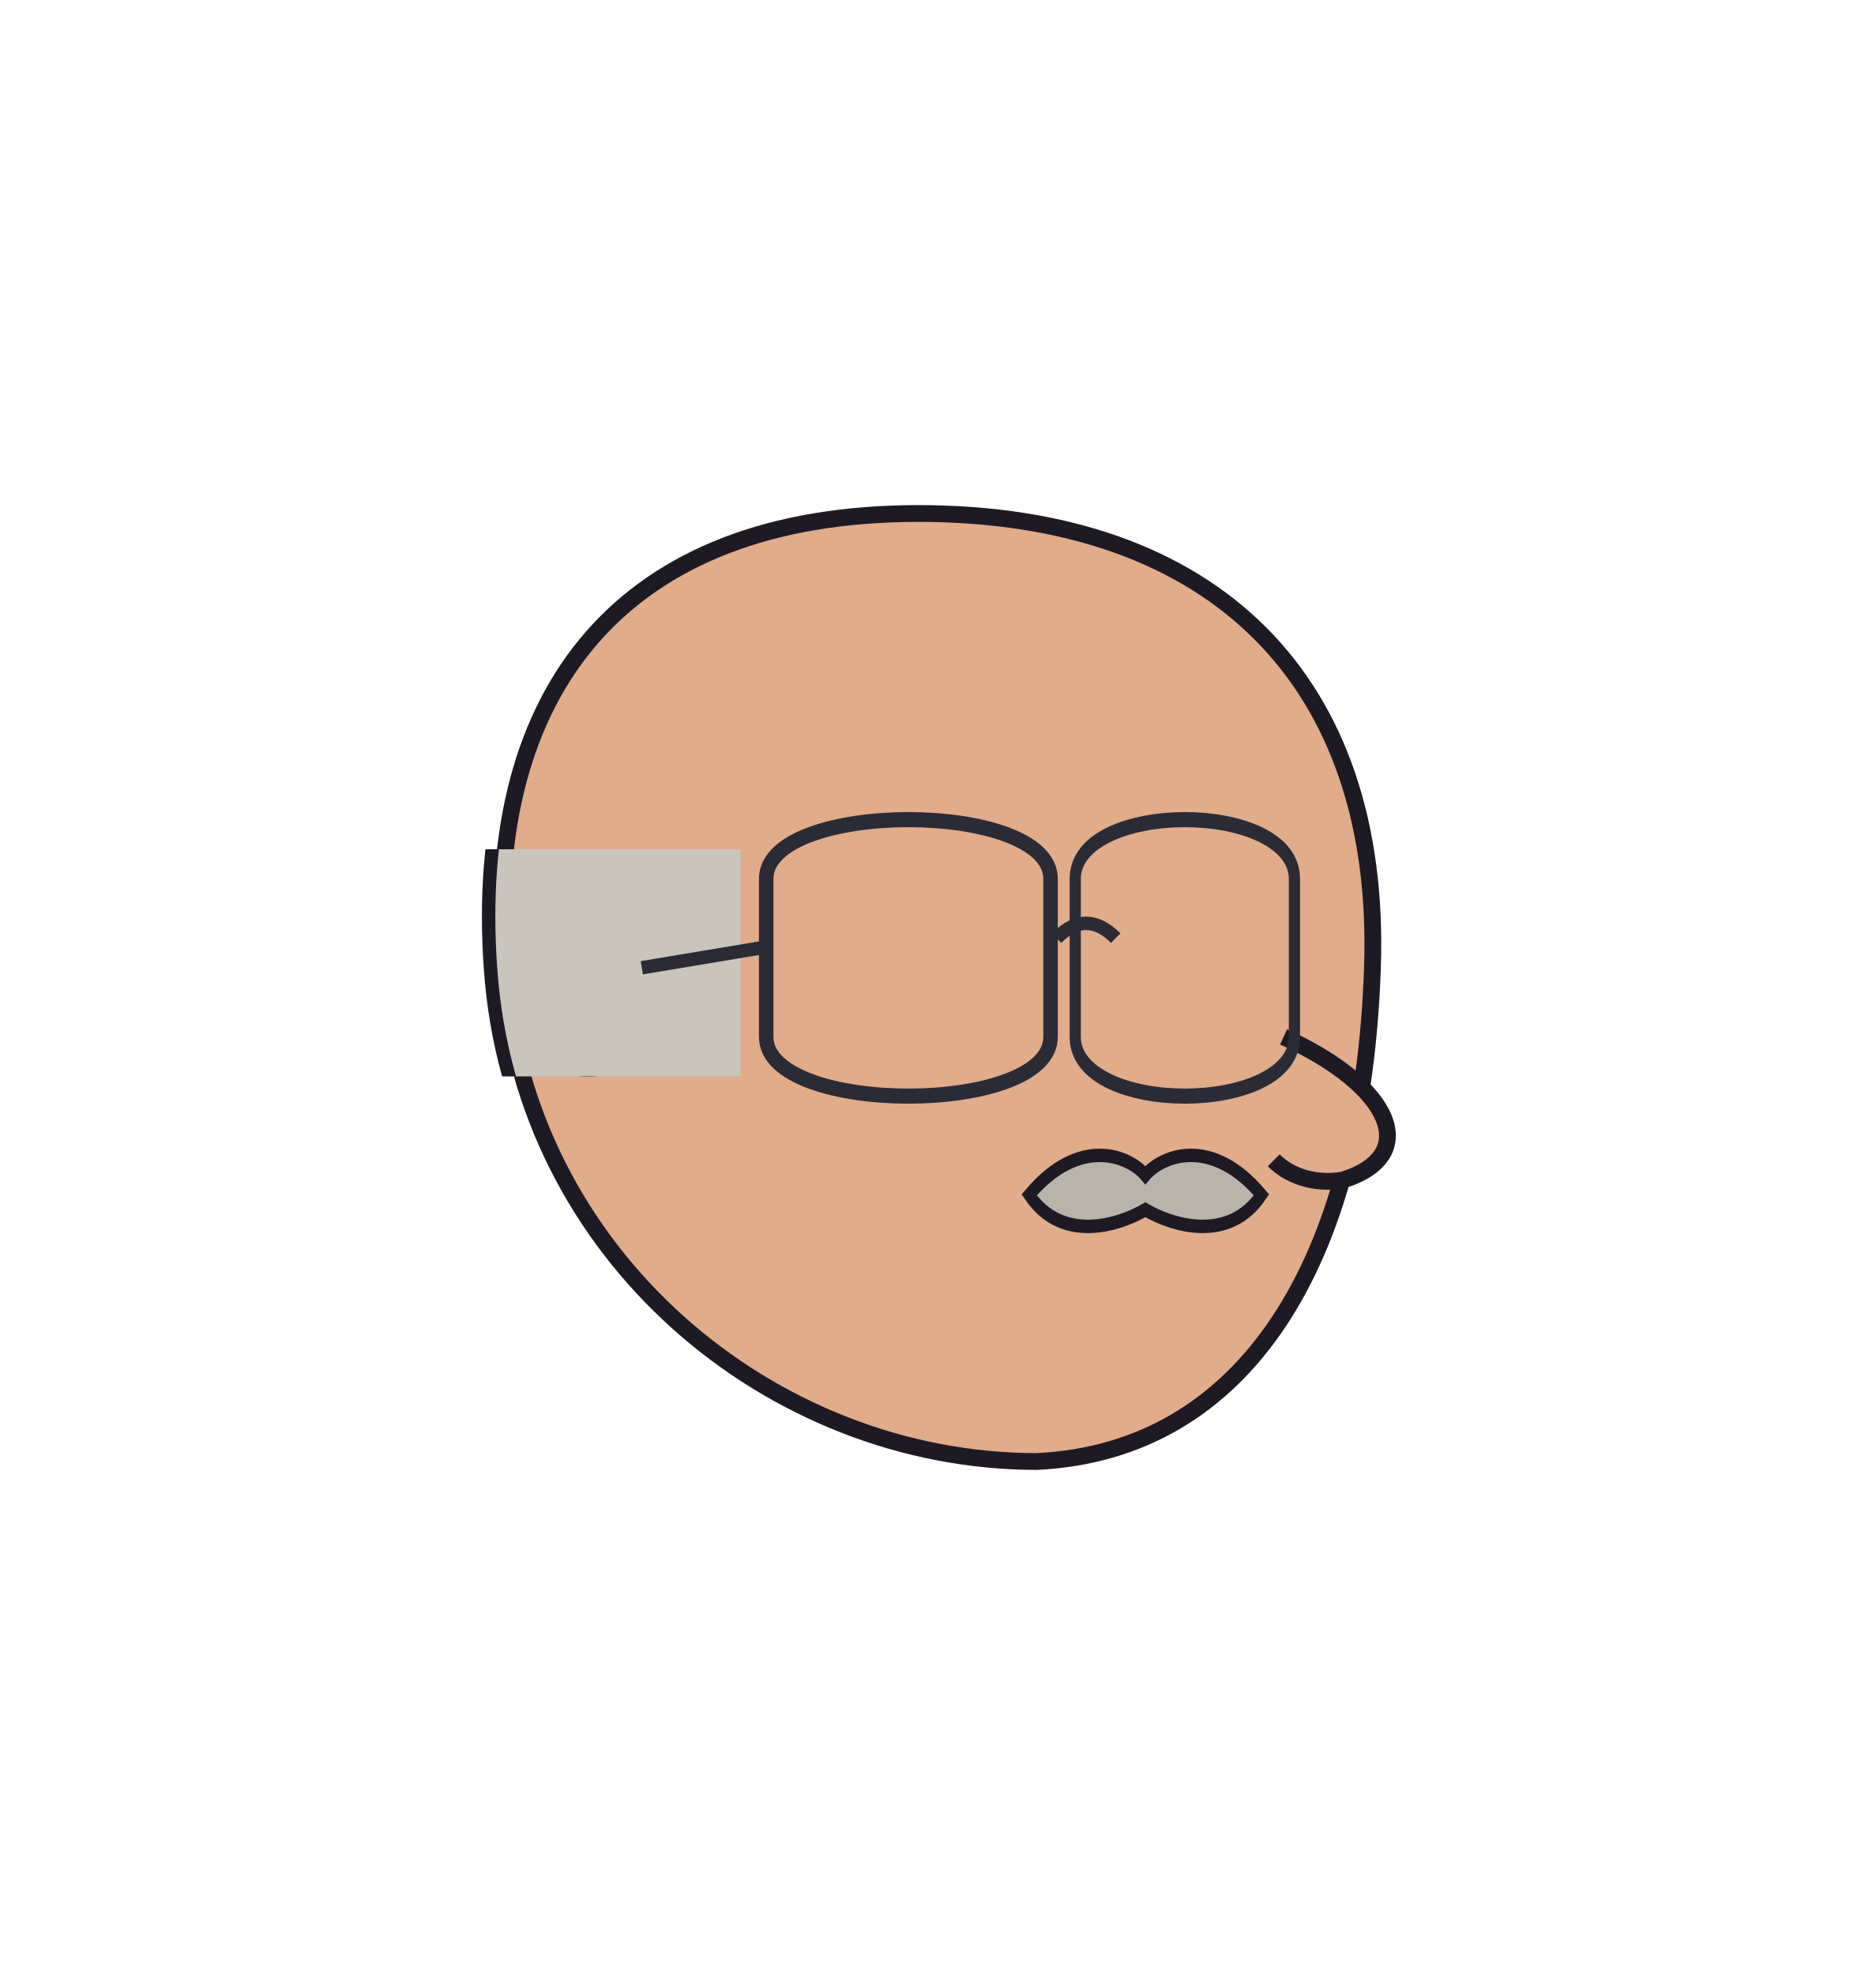
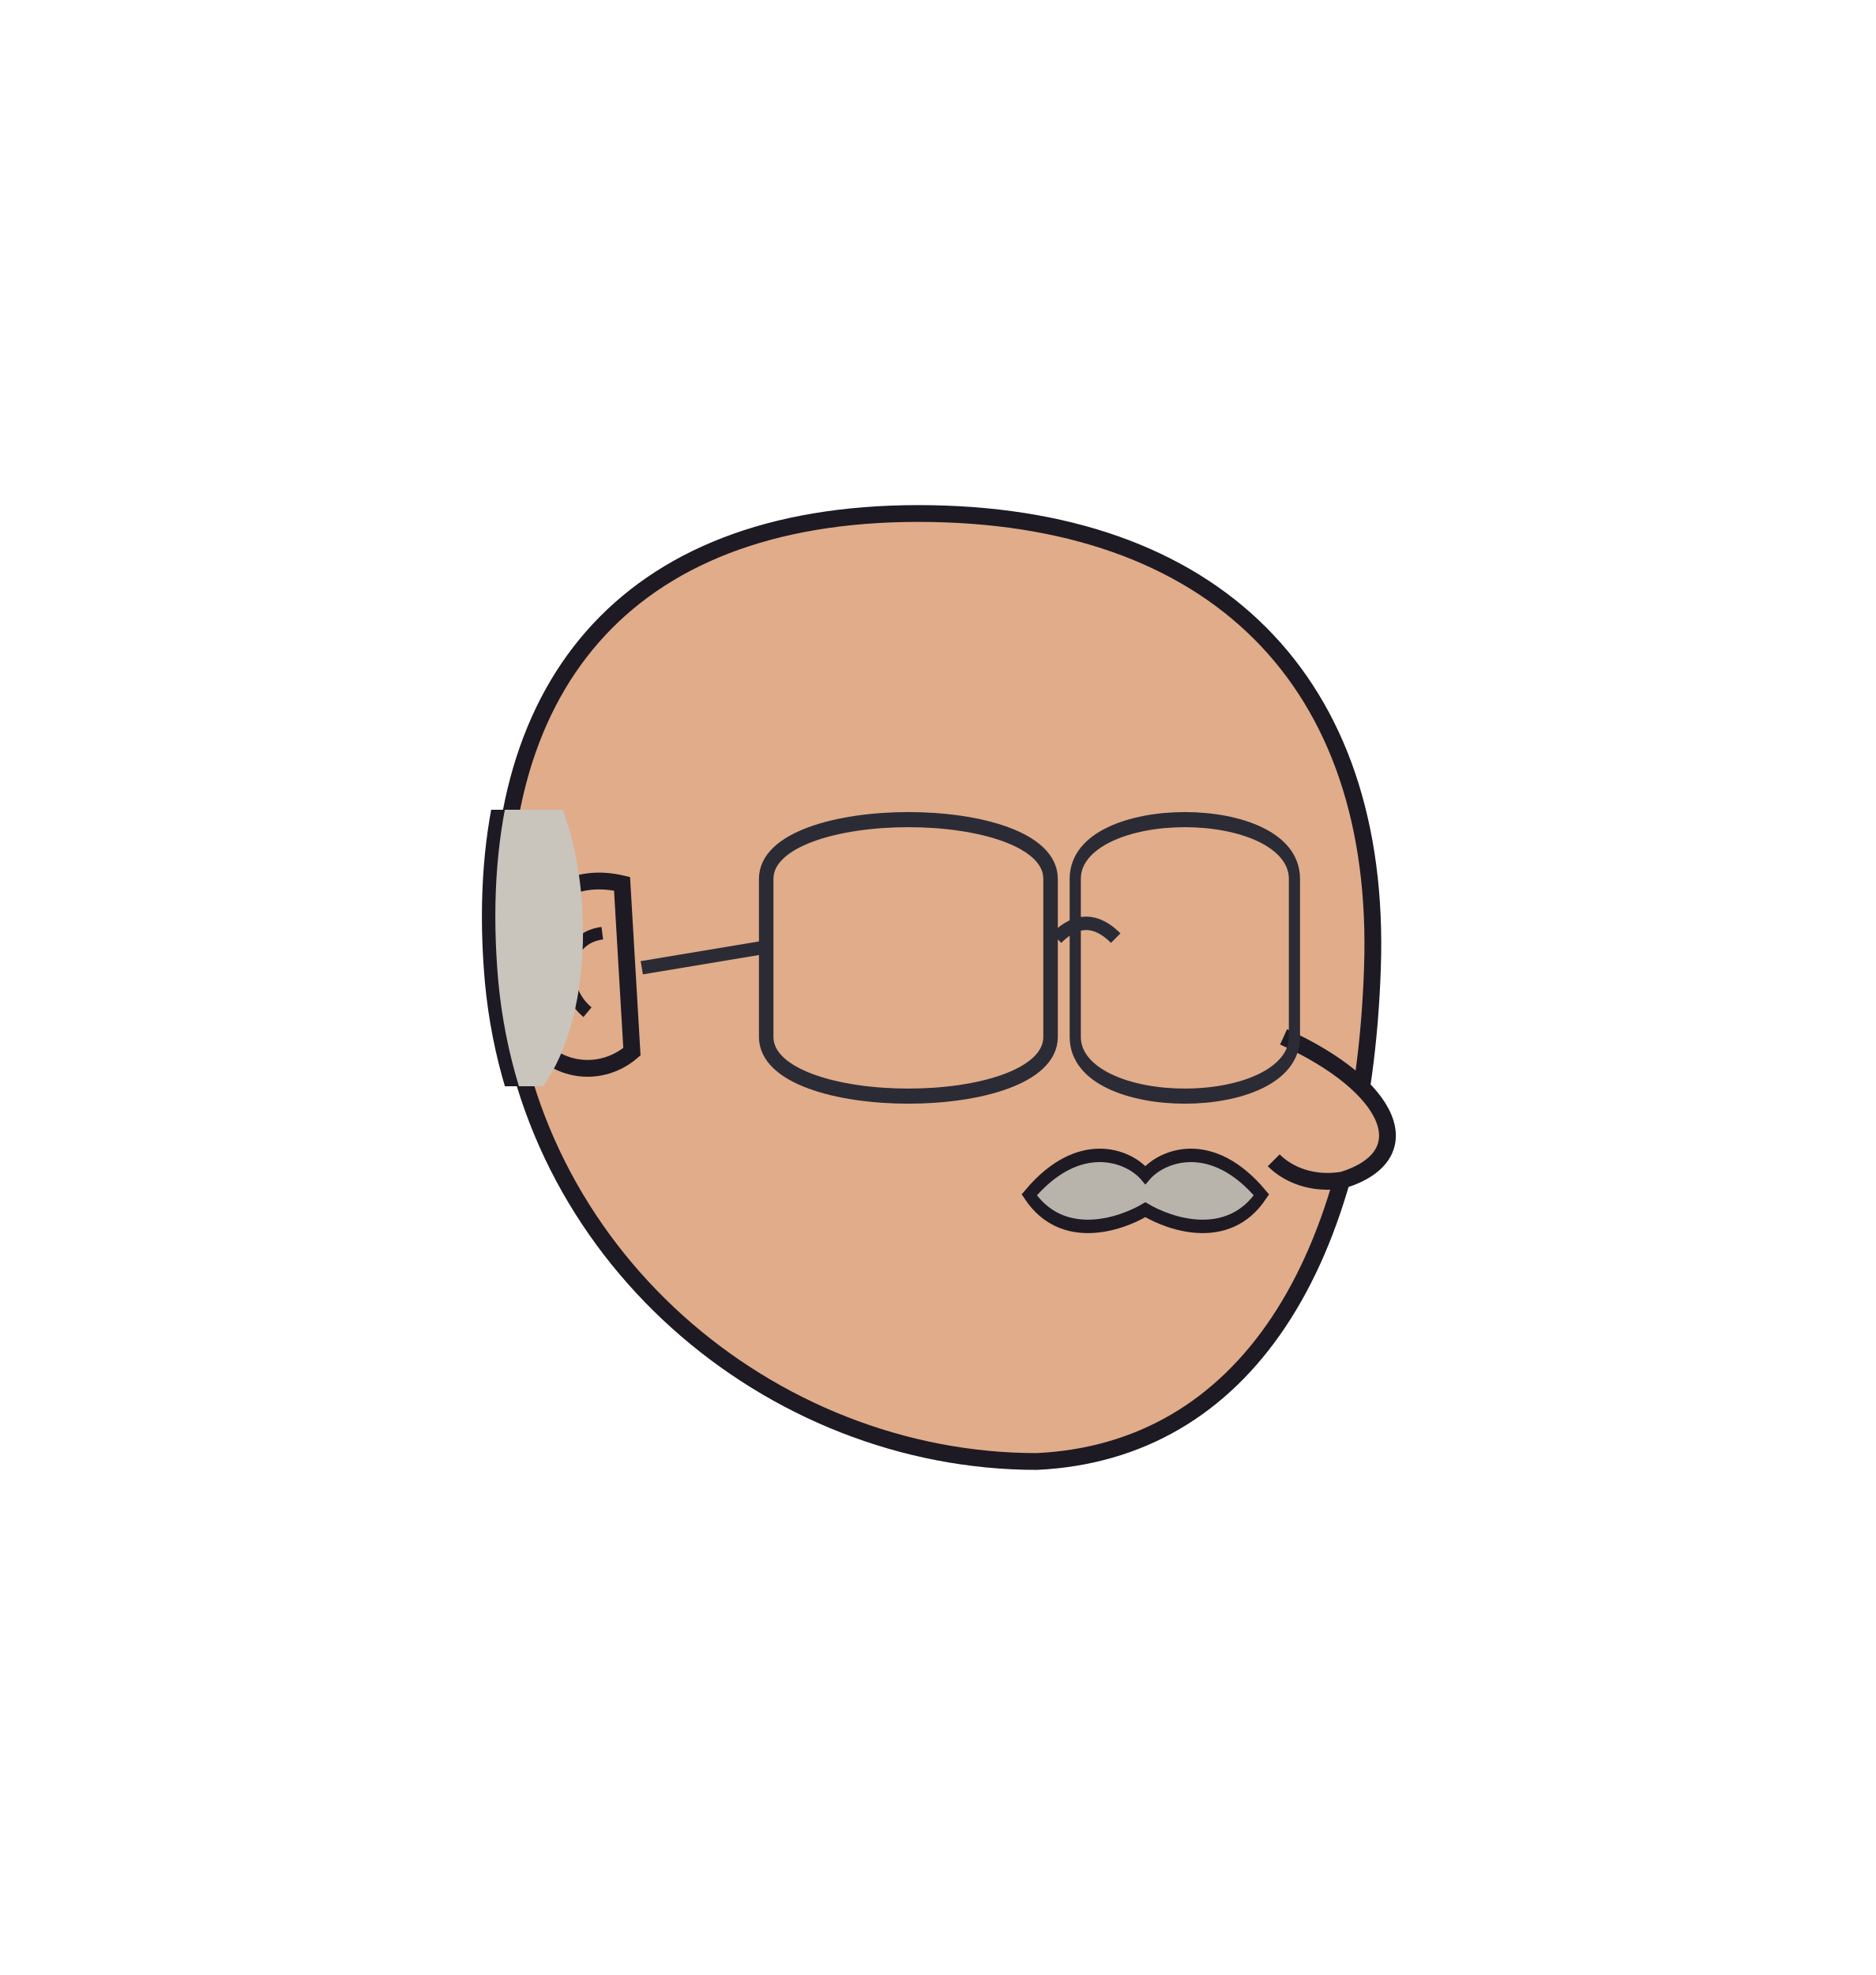
<svg xmlns="http://www.w3.org/2000/svg" viewBox="-190 -300 380 400">
  <defs>
    <clipPath id="c1">
-       <path d="M -300 -128 L -40 -128 L -40 -82 L -300 -82 Z" />
+       <path d="M -300 -136 L -76 -136 C -70 -120 -70 -94 -80 -80 L -300 -80 Z" />
    </clipPath>
  </defs>
  <path d="M 20 -4 C 62 -6 86 -44 88 -104 C 90 -162 56 -196 -4 -196 C -64 -196 -92 -160 -88 -104 C -84 -46 -34 -4 20 -4 Z" data-morph="jaw" data-morph-at="30" data-morph-d="M 20 26 C 62 24 86 -29 88 -104 C 90 -162 56 -196 -4 -196 C -64 -196 -92 -160 -88 -104 C -84 -31 -34 26 20 26 Z" fill="#E0AC8A" stroke="#1D1A24" stroke-width="3.4" />
  <g transform="translate(-64 -104) scale(-1 1)">
    <path d="M 0 -17 C 17 -21 25 -3 20 11 C 16 21 5 23 -2 17 Z" fill="#E0AC8A" stroke="#1D1A24" stroke-width="3.4" />
    <path d="M 4 -7 C 12 -6 13 4 7 9" fill="none" stroke="#1D1A24" stroke-width="2.55" />
  </g>
  <g transform="translate(50 -104) scale(0.74 1)" data-feature="eye" data-side="1" data-look="0.35" />
  <g transform="translate(-6 -104) scale(0.96 1)" data-feature="eye" data-side="-1" data-look="0.35" />
  <g transform="translate(50 -140) scale(0.72 1)" data-feature="brow" data-side="1" />
  <g transform="translate(-6 -140) scale(0.95 1)" data-feature="brow" data-side="-1" />
  <path d="M 70 -90 C 92 -80 98 -66 82 -61 C 76 -60 71 -62 68 -65 L 66 -80 Z" fill="#E0AC8A" stroke="none" />
  <path d="M 70 -90 C 92 -80 98 -66 82 -61 C 76 -60 71 -62 68 -65" fill="none" stroke="#1D1A24" stroke-width="3.4" />
  <g transform="translate(42 -58) scale(0.84 1)">
    <path d="M -28 0 C -16 -12 -4 -8 0 -4 C 4 -8 16 -12 28 0 C 20 10 6 6 0 3 C -6 6 -20 10 -28 0 Z" fill="#B8B4AC" stroke="#1D1A24" stroke-width="2.72" />
  </g>
  <g data-feature="mouth" data-x="42" data-y="-44" data-sx="0.84" data-drop="0.35" />
  <g clip-path="url(#c1)">
    <path d="M 20.6 -0.82 C 63.86 -2.88 88.58 -42.02 90.64 -103.82 C 92.7 -163.56 57.68 -198.58 -4.12 -198.58 C -65.92 -198.58 -94.76 -161.5 -90.64 -103.82 C -86.52 -44.08 -35.02 -0.82 20.6 -0.82 Z" fill="#C9C4BC" stroke="#1D1A24" stroke-width="2.72" />
  </g>
  <g transform="translate(50 -104) scale(0.74 1)">
    <path d="M -30 -18 C -30 -34 30 -34 30 -18 L 30 14 C 30 30 -30 30 -30 14 Z" fill="none" stroke="#2B2B35" stroke-width="3.06" />
  </g>
  <g transform="translate(-6 -104) scale(0.96 1)">
    <path d="M -30 -18 C -30 -34 30 -34 30 -18 L 30 14 C 30 30 -30 30 -30 14 Z" fill="none" stroke="#2B2B35" stroke-width="3.06" />
  </g>
  <path d="M 24 -110 Q 30 -116 36 -110" fill="none" stroke="#2B2B35" stroke-width="2.72" />
  <path d="M -36 -108 L -60 -104" fill="none" stroke="#2B2B35" stroke-width="2.72" />
</svg>
